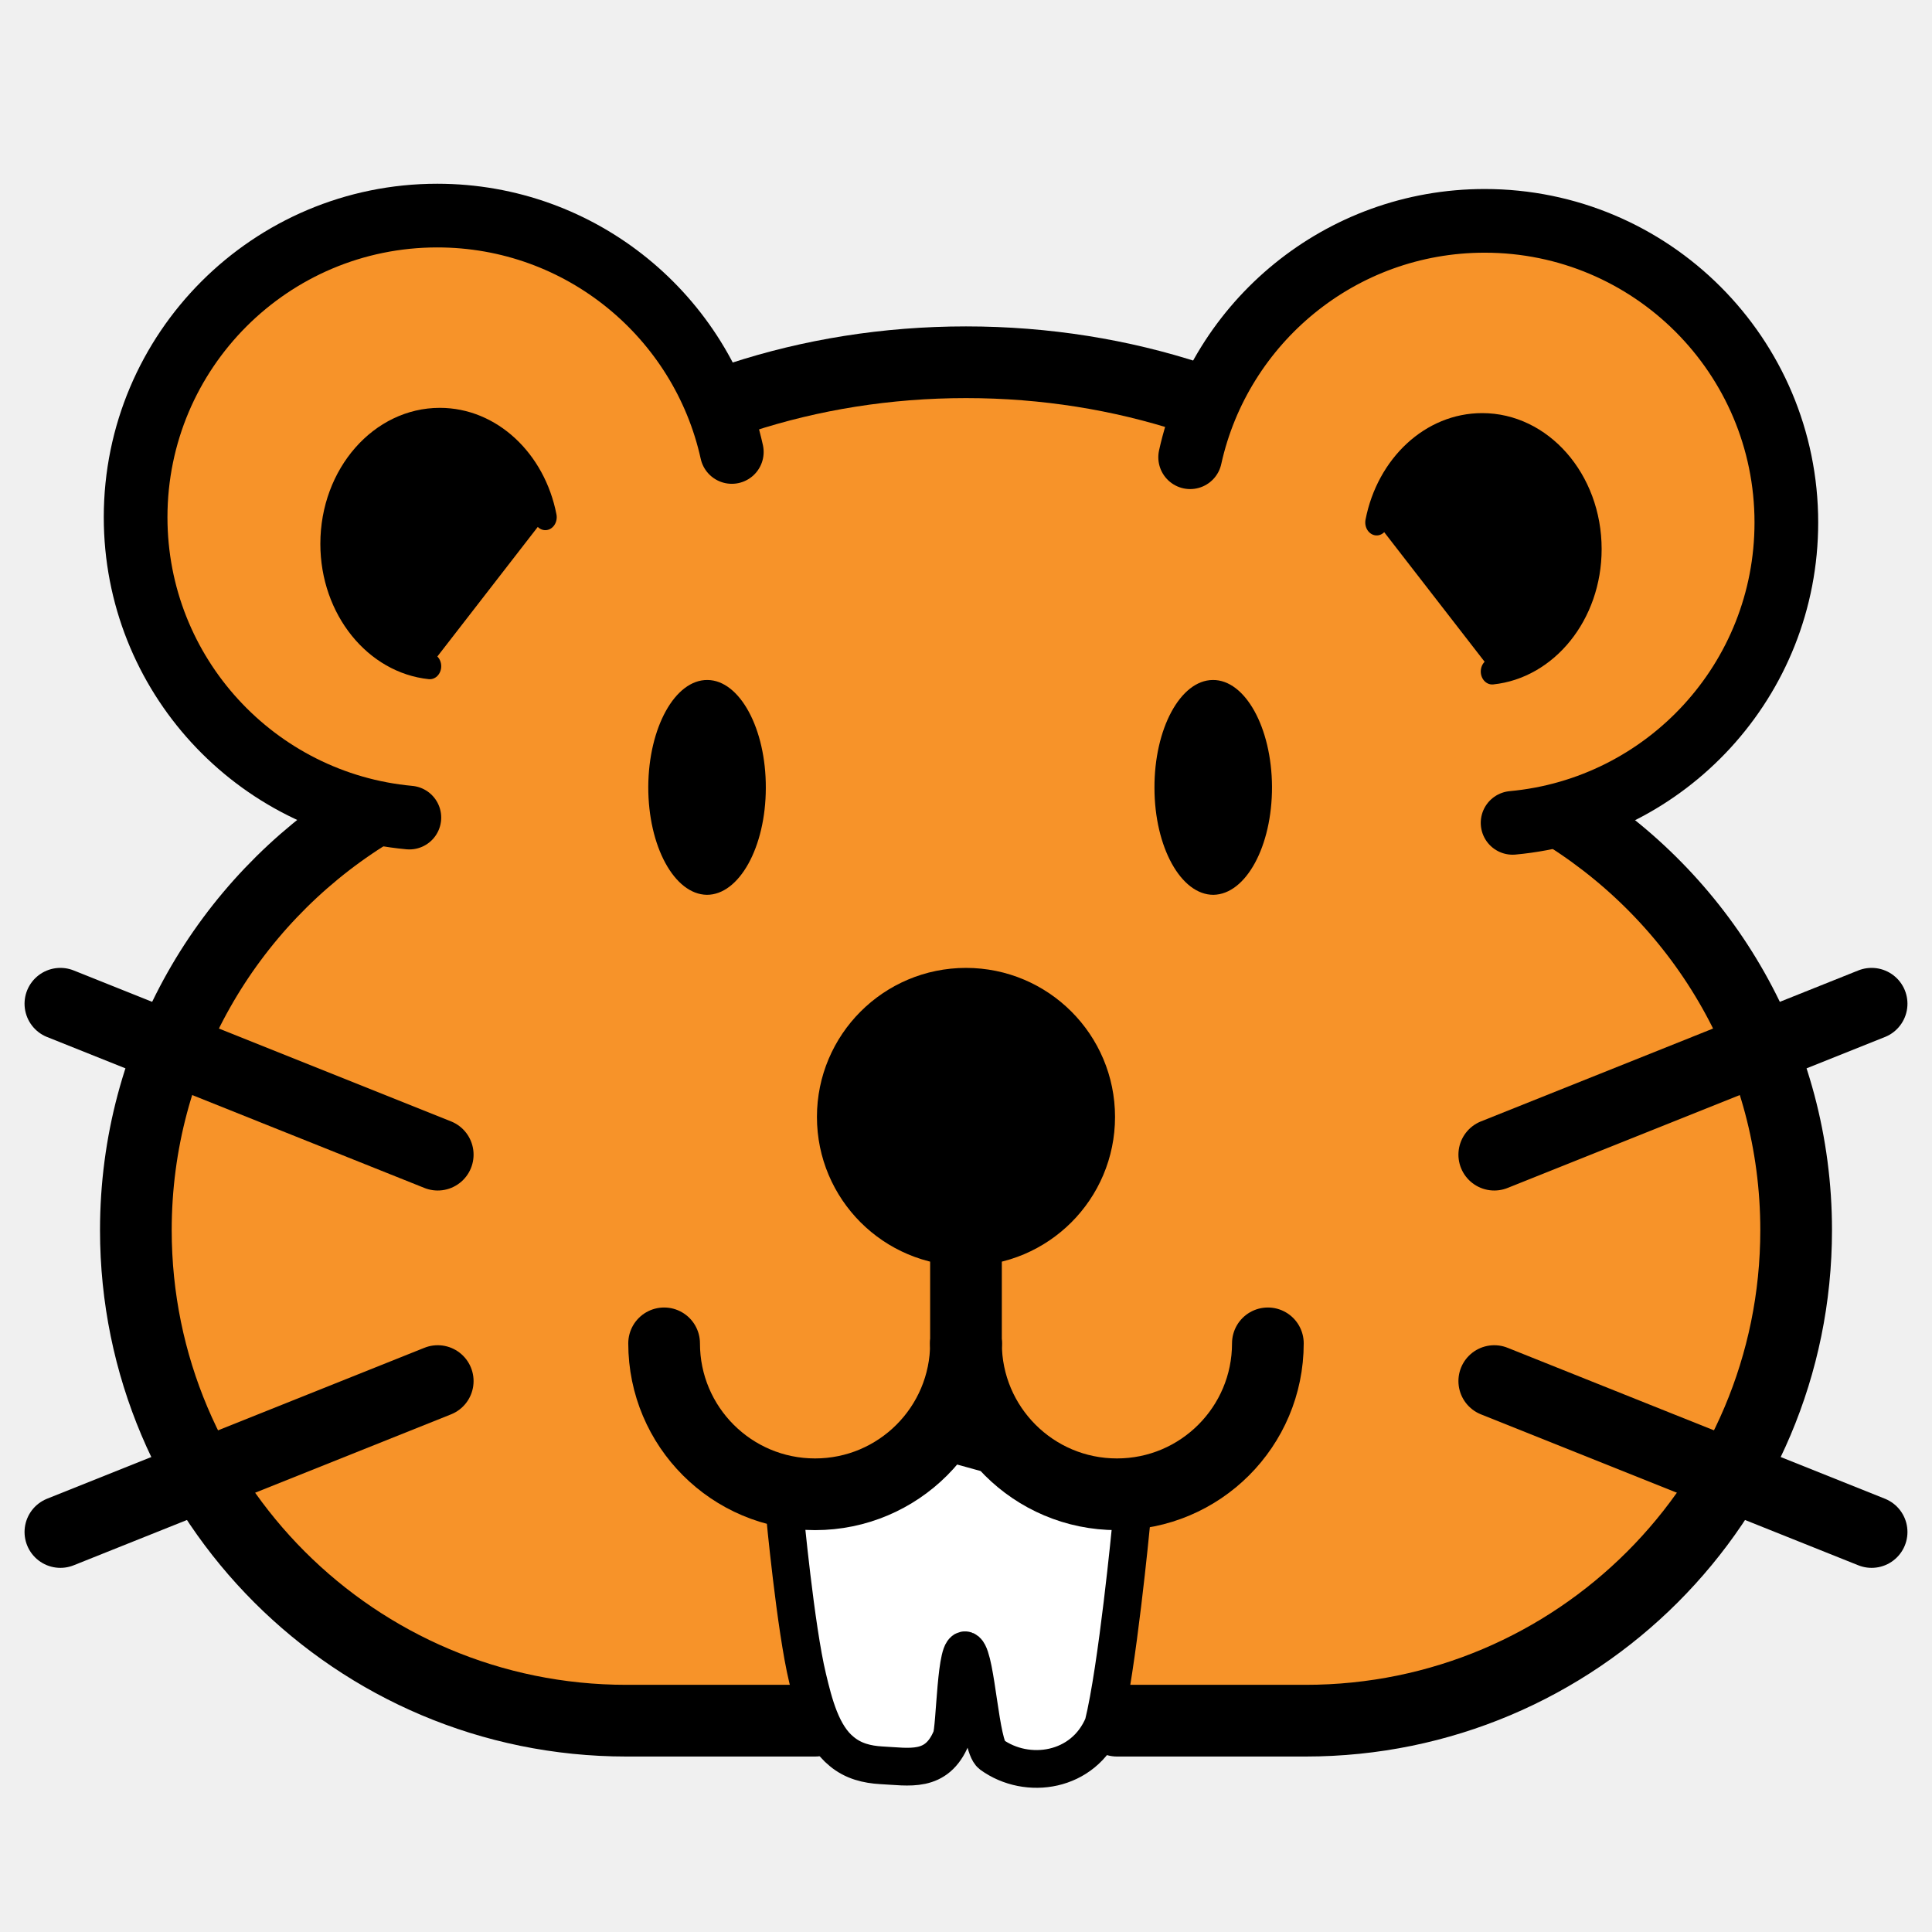
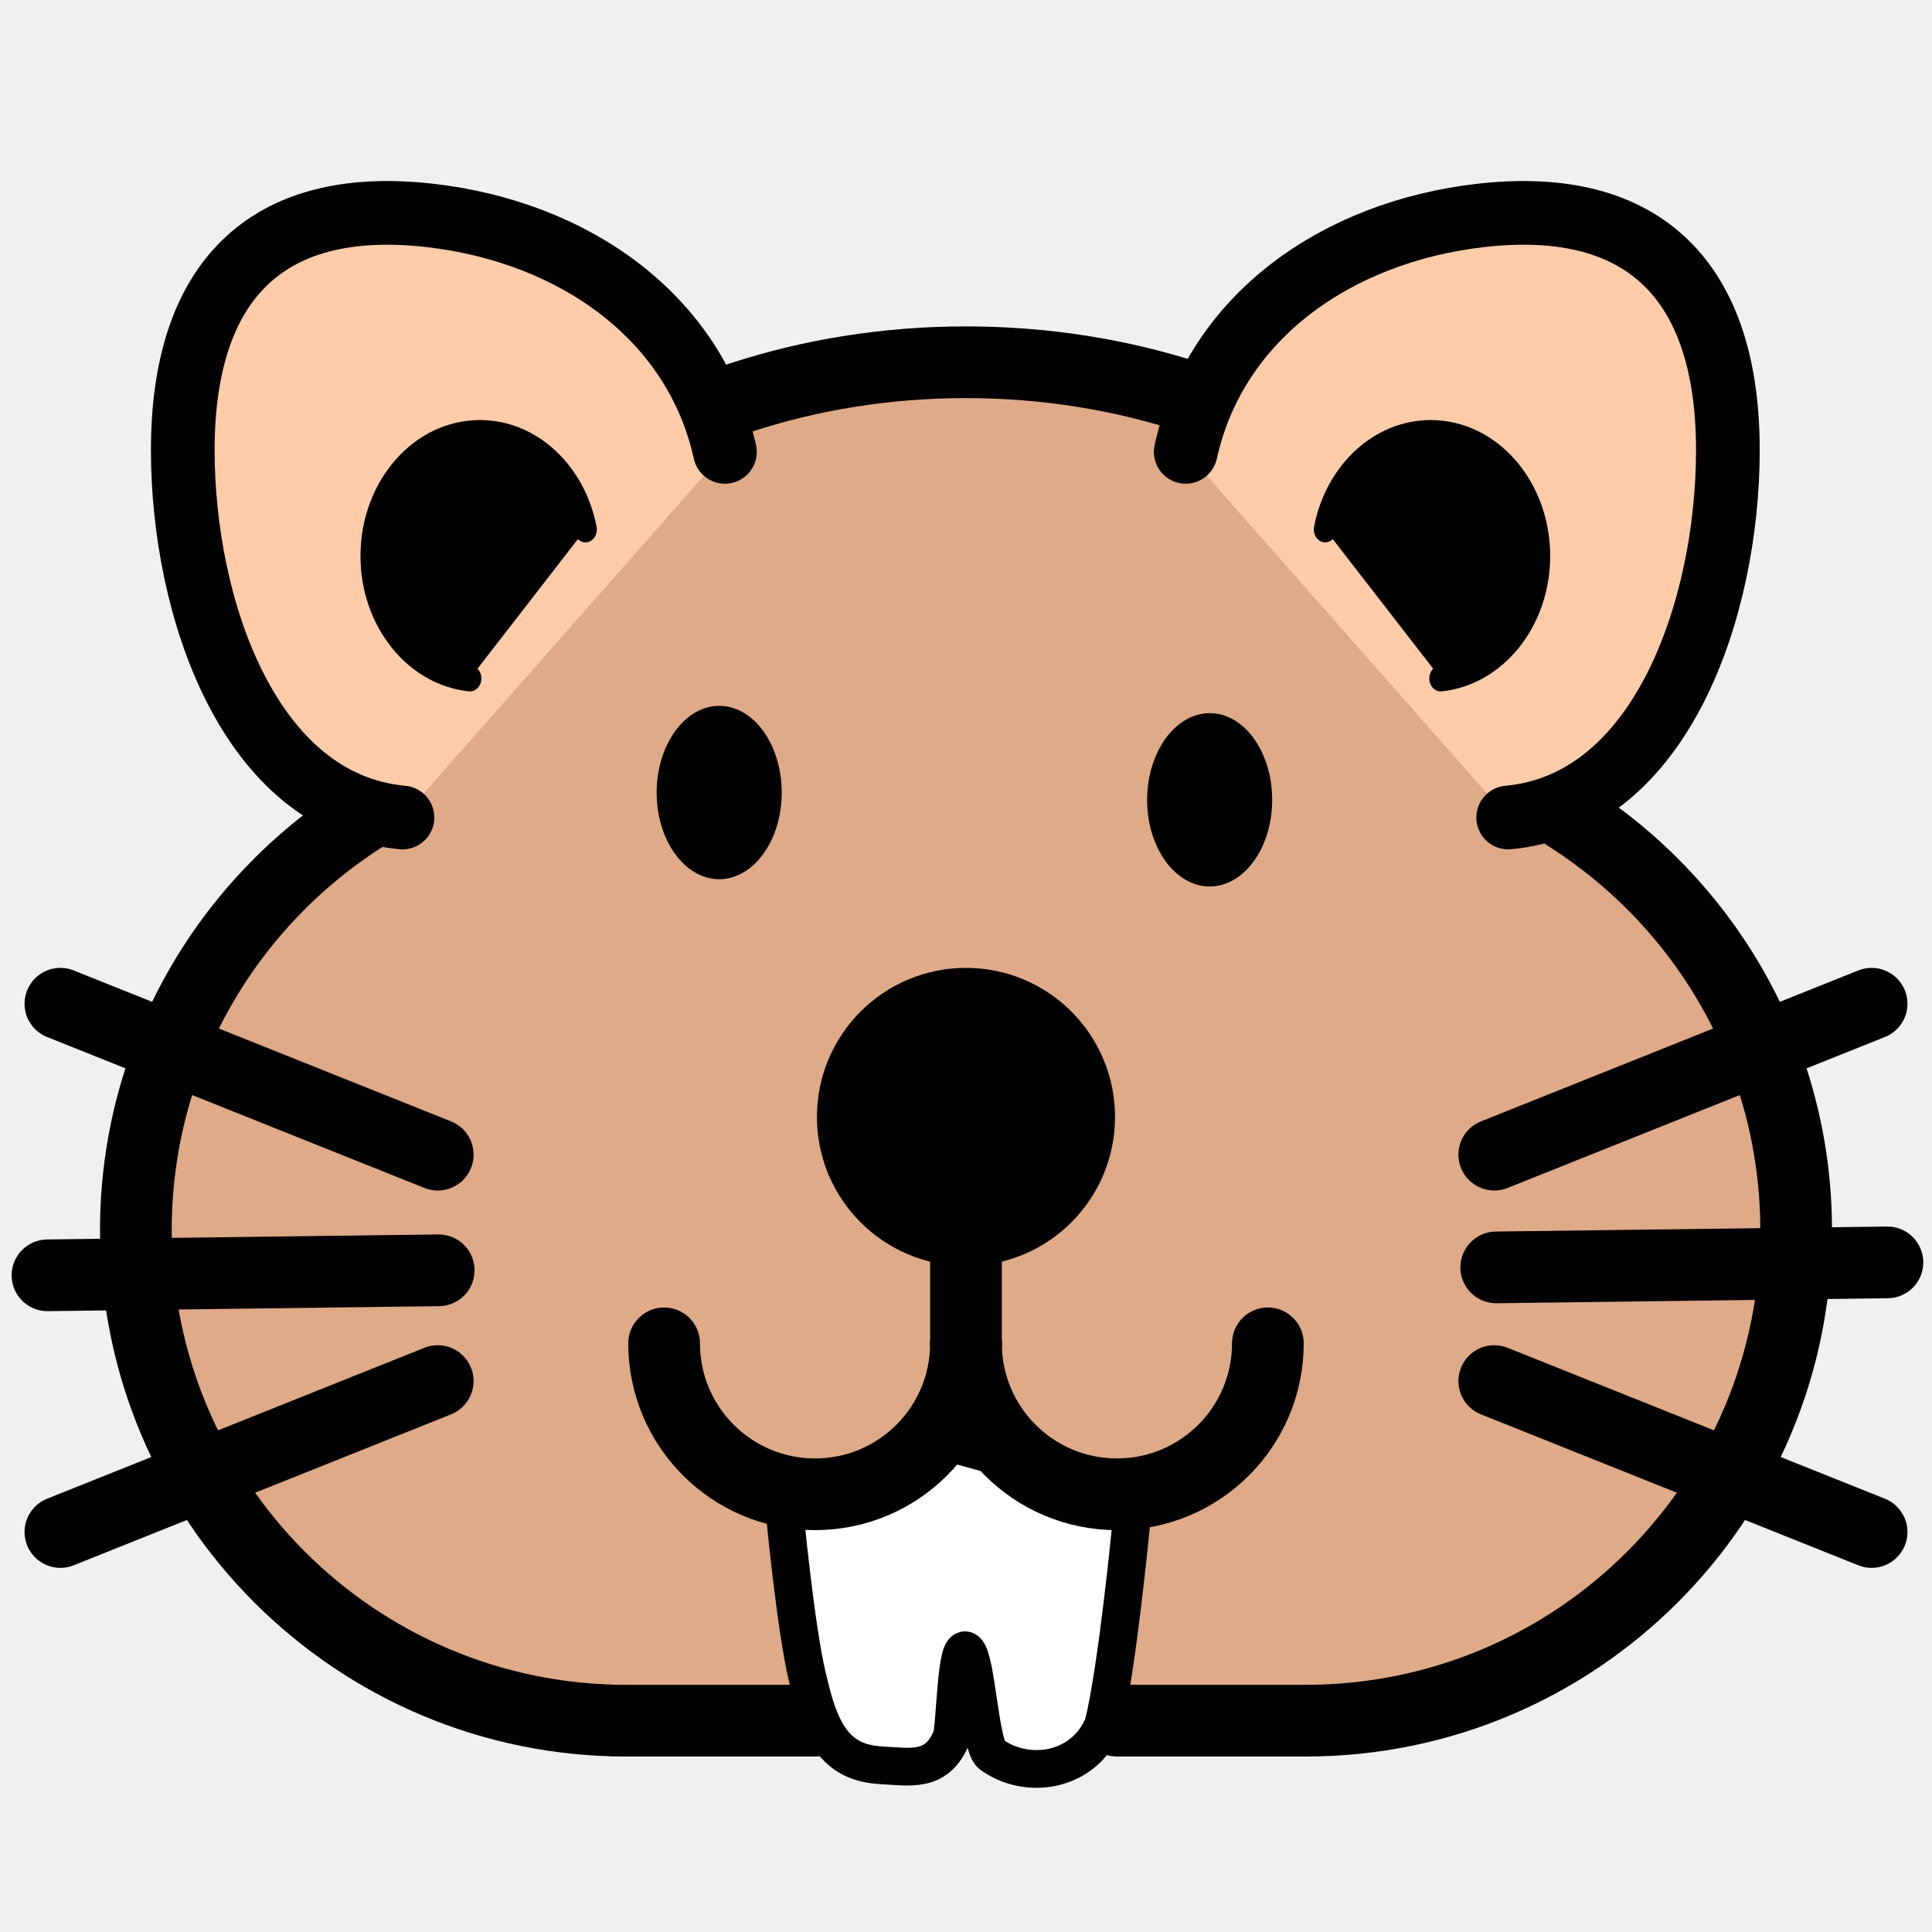
<svg xmlns="http://www.w3.org/2000/svg" class="" width="512" height="512" enable-background="new 0 0 512 512" version="1.1" viewBox="0 0 682.67 682.67" xml:space="preserve">
  <defs>
    <clipPath id="clipPath18">
      <path class="" d="m0 0.002h682.66v682.66h-682.66z" stroke-width="25.333px" data-original="#000000" />
    </clipPath>
    <clipPath id="clipPath19">
      <path class="" d="m0 0.002h682.66v682.66h-682.66z" stroke-width="25.333px" data-original="#000000" />
    </clipPath>
    <clipPath id="clipPath20">
      <path class="" d="m0 0.002h682.66v682.66h-682.66z" stroke-width="25.333px" data-original="#000000" />
    </clipPath>
    <clipPath id="clipPath21">
      <path class="" d="m0 0.002h682.66v682.66h-682.66z" stroke-width="25.333px" data-original="#000000" />
    </clipPath>
    <clipPath id="clipPath22">
      <path class="" d="m0 0.002h682.66v682.66h-682.66z" stroke-width="25.333px" data-original="#000000" />
    </clipPath>
    <clipPath id="clipPath23">
      <path class="" d="m0 0.002h682.66v682.66h-682.66z" stroke-width="25.333px" data-original="#000000" />
    </clipPath>
    <clipPath id="clipPath24">
      <path class="" d="m0 0.002h682.66v682.66h-682.66z" stroke-width="25.333px" data-original="#000000" />
    </clipPath>
    <clipPath id="clipPath25">
      <path class="" d="m0 0.002h682.66v682.66h-682.66z" stroke-width="25.333px" data-original="#000000" />
    </clipPath>
    <clipPath id="clipPath26">
      <path class="" d="m0 0.002h682.66v682.66h-682.66z" stroke-width="25.333px" data-original="#000000" />
    </clipPath>
    <clipPath id="clipPath27">
      <path class="" d="m0 0.002h682.66v682.66h-682.66z" stroke-width="25.333px" data-original="#000000" />
    </clipPath>
    <clipPath id="clipPath27-1">
      <path class="" d="m0 0.002h682.66v682.66h-682.66z" stroke-width="25.333px" data-original="#000000" />
    </clipPath>
-     <clipPath id="clipPath27-1-3">
+     <clipPath id="clipPath27-1-6">
      <path class="" d="m0 0.002h682.66v682.66h-682.66z" stroke-width="25.333px" data-original="#000000" />
    </clipPath>
-     <clipPath id="clipPath27-6">
+     <clipPath id="clipPath27-3">
+       <path class="" d="m0 0.002h682.66v682.66h-682.66z" stroke-width="25.333px" data-original="#000000" />
+     </clipPath>
+     <clipPath id="clipPath22-3">
+       <path class="" d="m0 0.002h682.66v682.66h-682.66z" stroke-width="25.333px" data-original="#000000" />
+     </clipPath>
+     <clipPath id="clipPath22-3-6">
      <path class="" d="m0 0.002h682.66v682.66h-682.66z" stroke-width="25.333px" data-original="#000000" />
    </clipPath>
  </defs>
  <g stroke="#000">
-     <path class="" d="m394.67 608h66.666c95.729 0 173.33-77.604 173.33-173.33 0-61.669-32.303-115.67-80.81-146.4-8.249-89.604-100.13-160.27-212.52-160.27s-204.27 70.664-212.52 160.27c-48.508 30.724-80.81 84.729-80.81 146.4 0 95.729 77.604 173.33 173.33 173.33h66.666" clip-path="url(#clipPath26)" fill="#f79329" stroke-linecap="round" stroke-linejoin="round" stroke-miterlimit="10" stroke-width="25.333px" data-original="#000000" />
+     <path class="" d="m394.67 608h66.666c95.729 0 173.33-77.604 173.33-173.33 0-61.669-32.303-115.67-80.81-146.4-8.249-89.604-100.13-160.27-212.52-160.27s-204.27 70.664-212.52 160.27c-48.508 30.724-80.81 84.729-80.81 146.4 0 95.729 77.604 173.33 173.33 173.33h66.666" clip-path="url(#clipPath26)" fill="#deaa87" stroke-linecap="round" stroke-linejoin="round" stroke-miterlimit="10" stroke-width="25.333px" data-original="#000000" />
    <g fill="none" stroke-linecap="round" stroke-linejoin="round" stroke-miterlimit="10">
      <path class="" transform="matrix(1.3333 0 0 -1.3333 428 266.67)" d="m0 0v-20" stroke-width="19px" data-original="#000000" />
      <path class="" transform="matrix(1.3333 0 0 -1.3333 254.67 293.33)" d="m0 0v20" stroke-width="19px" data-original="#000000" />
      <g stroke-width="25.333px">
        <path class="" d="m528 408 133.33-53.333" clip-path="url(#clipPath25)" data-original="#000000" />
        <path class="" d="m528 488 133.33 53.333" clip-path="url(#clipPath24)" data-original="#000000" />
        <path class="" d="m154.67 408-133.33-53.333" clip-path="url(#clipPath23)" data-original="#000000" />
        <path class="" d="m154.67 488-133.33 53.333" clip-path="url(#clipPath22)" data-original="#000000" />
+         <path class="" transform="translate(512.25 -41.937)" d="m154.67 488-138.23 1.767" clip-path="url(#clipPath22-3)" data-original="#000000" />
+         <path class="" transform="translate(.34461 -39.139)" d="m154.67 488-138.23 1.767" clip-path="url(#clipPath22-3-6)" data-original="#000000" />
      </g>
    </g>
    <path class="" d="m381.33 394.67c0 22.091-17.909 40-40 40s-40-17.909-40-40 17.909-40 40-40 40 17.909 40 40z" clip-path="url(#clipPath21)" stroke-linecap="round" stroke-linejoin="round" stroke-miterlimit="10" stroke-width="25.333px" data-original="#000000" />
    <path class="" d="m341.33 474.67v-40" clip-path="url(#clipPath20)" fill="none" stroke-linecap="round" stroke-linejoin="round" stroke-miterlimit="10" stroke-width="25.333px" data-original="#000000" />
    <path d="m277.26 534.31s3.836 41.016 8.105 58.646c2.166 9.082 4.95 20.241 12.065 25.939 4.145 3.443 8.971 4.571 13.921 4.867 9.961 0.475 19.613 2.849 24.81-9.735 1.423-3.383 1.54-33.988 5.376-30.664 3.527 3.146 4.708 33.572 8.792 36.599 12.621 9.141 32.605 6.173 39.535-10.566 4.93-19.779 9.806-70.536 9.806-70.536-1.44-13.73-29.57-19.245-62.148-28.473z" fill="#fff" stroke-width="13.333" />
    <path class="" d="m448 474.67c0 29.455-23.877 53.333-53.333 53.333s-53.333-23.879-53.333-53.333" clip-path="url(#clipPath19)" fill="none" stroke-linecap="round" stroke-linejoin="round" stroke-miterlimit="10" stroke-width="25.333px" data-original="#000000" />
    <path class="" d="m341.33 474.67c0 29.455-23.877 53.333-53.333 53.333s-53.333-23.879-53.333-53.333" clip-path="url(#clipPath18)" fill="none" stroke-linecap="round" stroke-linejoin="round" stroke-miterlimit="10" stroke-width="25.333px" data-original="#000000" />
    <g stroke-linecap="round" stroke-miterlimit="10">
-       <g stroke-linejoin="round" stroke-width="25.333px">
-         <path class="" transform="matrix(-.88825 0 0 .88825 648.97 35.404)" d="m257.17 142.03c-11.867-53.788-59.816-94.032-117.17-94.032-66.273 0-120 53.727-120 120 0 62.529 47.828 113.88 108.9 119.48" clip-path="url(#clipPath27-6)" fill="#f79329" data-original="#000000" />
-         <path class="" transform="matrix(-.31818 0 0 .36209 568.27 133.18)" d="m257.17 142.03c-11.867-53.788-59.816-94.032-117.17-94.032-66.273 0-120 53.727-120 120 0 62.529 47.828 113.88 108.9 119.48" clip-path="url(#clipPath27-1-3)" data-original="#000000" />
-         <path class="" transform="matrix(.88825 0 0 .88825 30.154 33.541)" d="m257.17 142.03c-11.867-53.788-59.816-94.032-117.17-94.032-66.273 0-120 53.727-120 120 0 62.529 47.828 113.88 108.9 119.48" clip-path="url(#clipPath27)" fill="#f79329" data-original="#000000" />
-       </g>
-       <path class="" transform="matrix(.31818 0 0 .36209 110.86 131.32)" d="m257.17 142.03c-11.867-53.788-59.816-94.032-117.17-94.032-66.273 0-120 53.727-120 120 0 62.529 47.828 113.88 108.9 119.48" clip-path="url(#clipPath27-1)" stroke-linejoin="bevel" stroke-width="25.333" data-original="#000000" />
+       <path class="" transform="matrix(.88825 0 0 .88825 27.717 33.505)" d="m257.17 142.03c-11.867-53.788-60.192-87.478-117.17-94.032-66.127-7.606-98.494 27.075-98.494 93.348 0 62.529 26.322 140.53 87.39 146.14" clip-path="url(#clipPath27)" fill="#fca" stroke-linejoin="round" stroke-width="25.333px" data-original="#000000" />
+       <path class="" transform="matrix(.31818 0 0 .36209 125.04 135.63)" d="m257.17 142.03c-11.867-53.788-59.816-94.032-117.17-94.032-66.273 0-120 53.727-120 120 0 62.529 47.828 113.88 108.9 119.48" clip-path="url(#clipPath27-1)" stroke-linejoin="bevel" stroke-width="25.333" data-original="#000000" />
+       <path class="" transform="matrix(-.88825 0 0 .88825 647.41 33.505)" d="m257.17 142.03c-11.867-53.788-60.192-87.478-117.17-94.032-66.127-7.606-98.494 27.075-98.494 93.348 0 62.529 26.322 140.53 87.39 146.14" clip-path="url(#clipPath27-3)" fill="#fca" stroke-linejoin="round" stroke-width="25.333px" data-original="#000000" />
+       <path class="" transform="matrix(-.31818 0 0 .36209 550.09 135.63)" d="m257.17 142.03c-11.867-53.788-59.816-94.032-117.17-94.032-66.273 0-120 53.727-120 120 0 62.529 47.828 113.88 108.9 119.48" clip-path="url(#clipPath27-1-6)" stroke-linejoin="bevel" stroke-width="25.333" data-original="#000000" />
    </g>
  </g>
-   <g transform="matrix(2.8664 0 0 4.0722 155.8 -24.5)">
-     <path d="m40.05 74.39c-0.01 5.14-3.29 9.28-7.27 9.27-4-0.04-7.24-4.21-7.22-9.38 0.04-5.13 3.3-9.29 7.3-9.26 3.98 0.02 7.22 4.23 7.19 9.37z" />
-     <path d="m87.96 74.39c0.01 5.14 3.28 9.28 7.27 9.27 4-0.04 7.24-4.21 7.22-9.38-0.04-5.13-3.31-9.29-7.3-9.26-3.99 0.02-7.22 4.23-7.19 9.37z" />
-   </g>
+   <path d="m276.21 280.21c-0.03 16.891-10.032 30.496-22.168 30.463-12.197-0.131-22.077-13.835-22.016-30.824 0.122-16.858 10.063-30.529 22.26-30.43 12.136 0.066 22.016 13.901 21.924 30.792z" stop-color="#000000" stroke-width="3.166" style="-inkscape-stroke:none;font-variation-settings:normal" />
+   <path d="m449.52 282.79c-0.03 16.891-10.032 30.496-22.168 30.463-12.197-0.131-22.077-13.835-22.016-30.824 0.122-16.858 10.063-30.529 22.26-30.43 12.136 0.066 22.016 13.901 21.924 30.792z" stop-color="#000000" stroke-width="3.166" style="-inkscape-stroke:none;font-variation-settings:normal" />
</svg>
